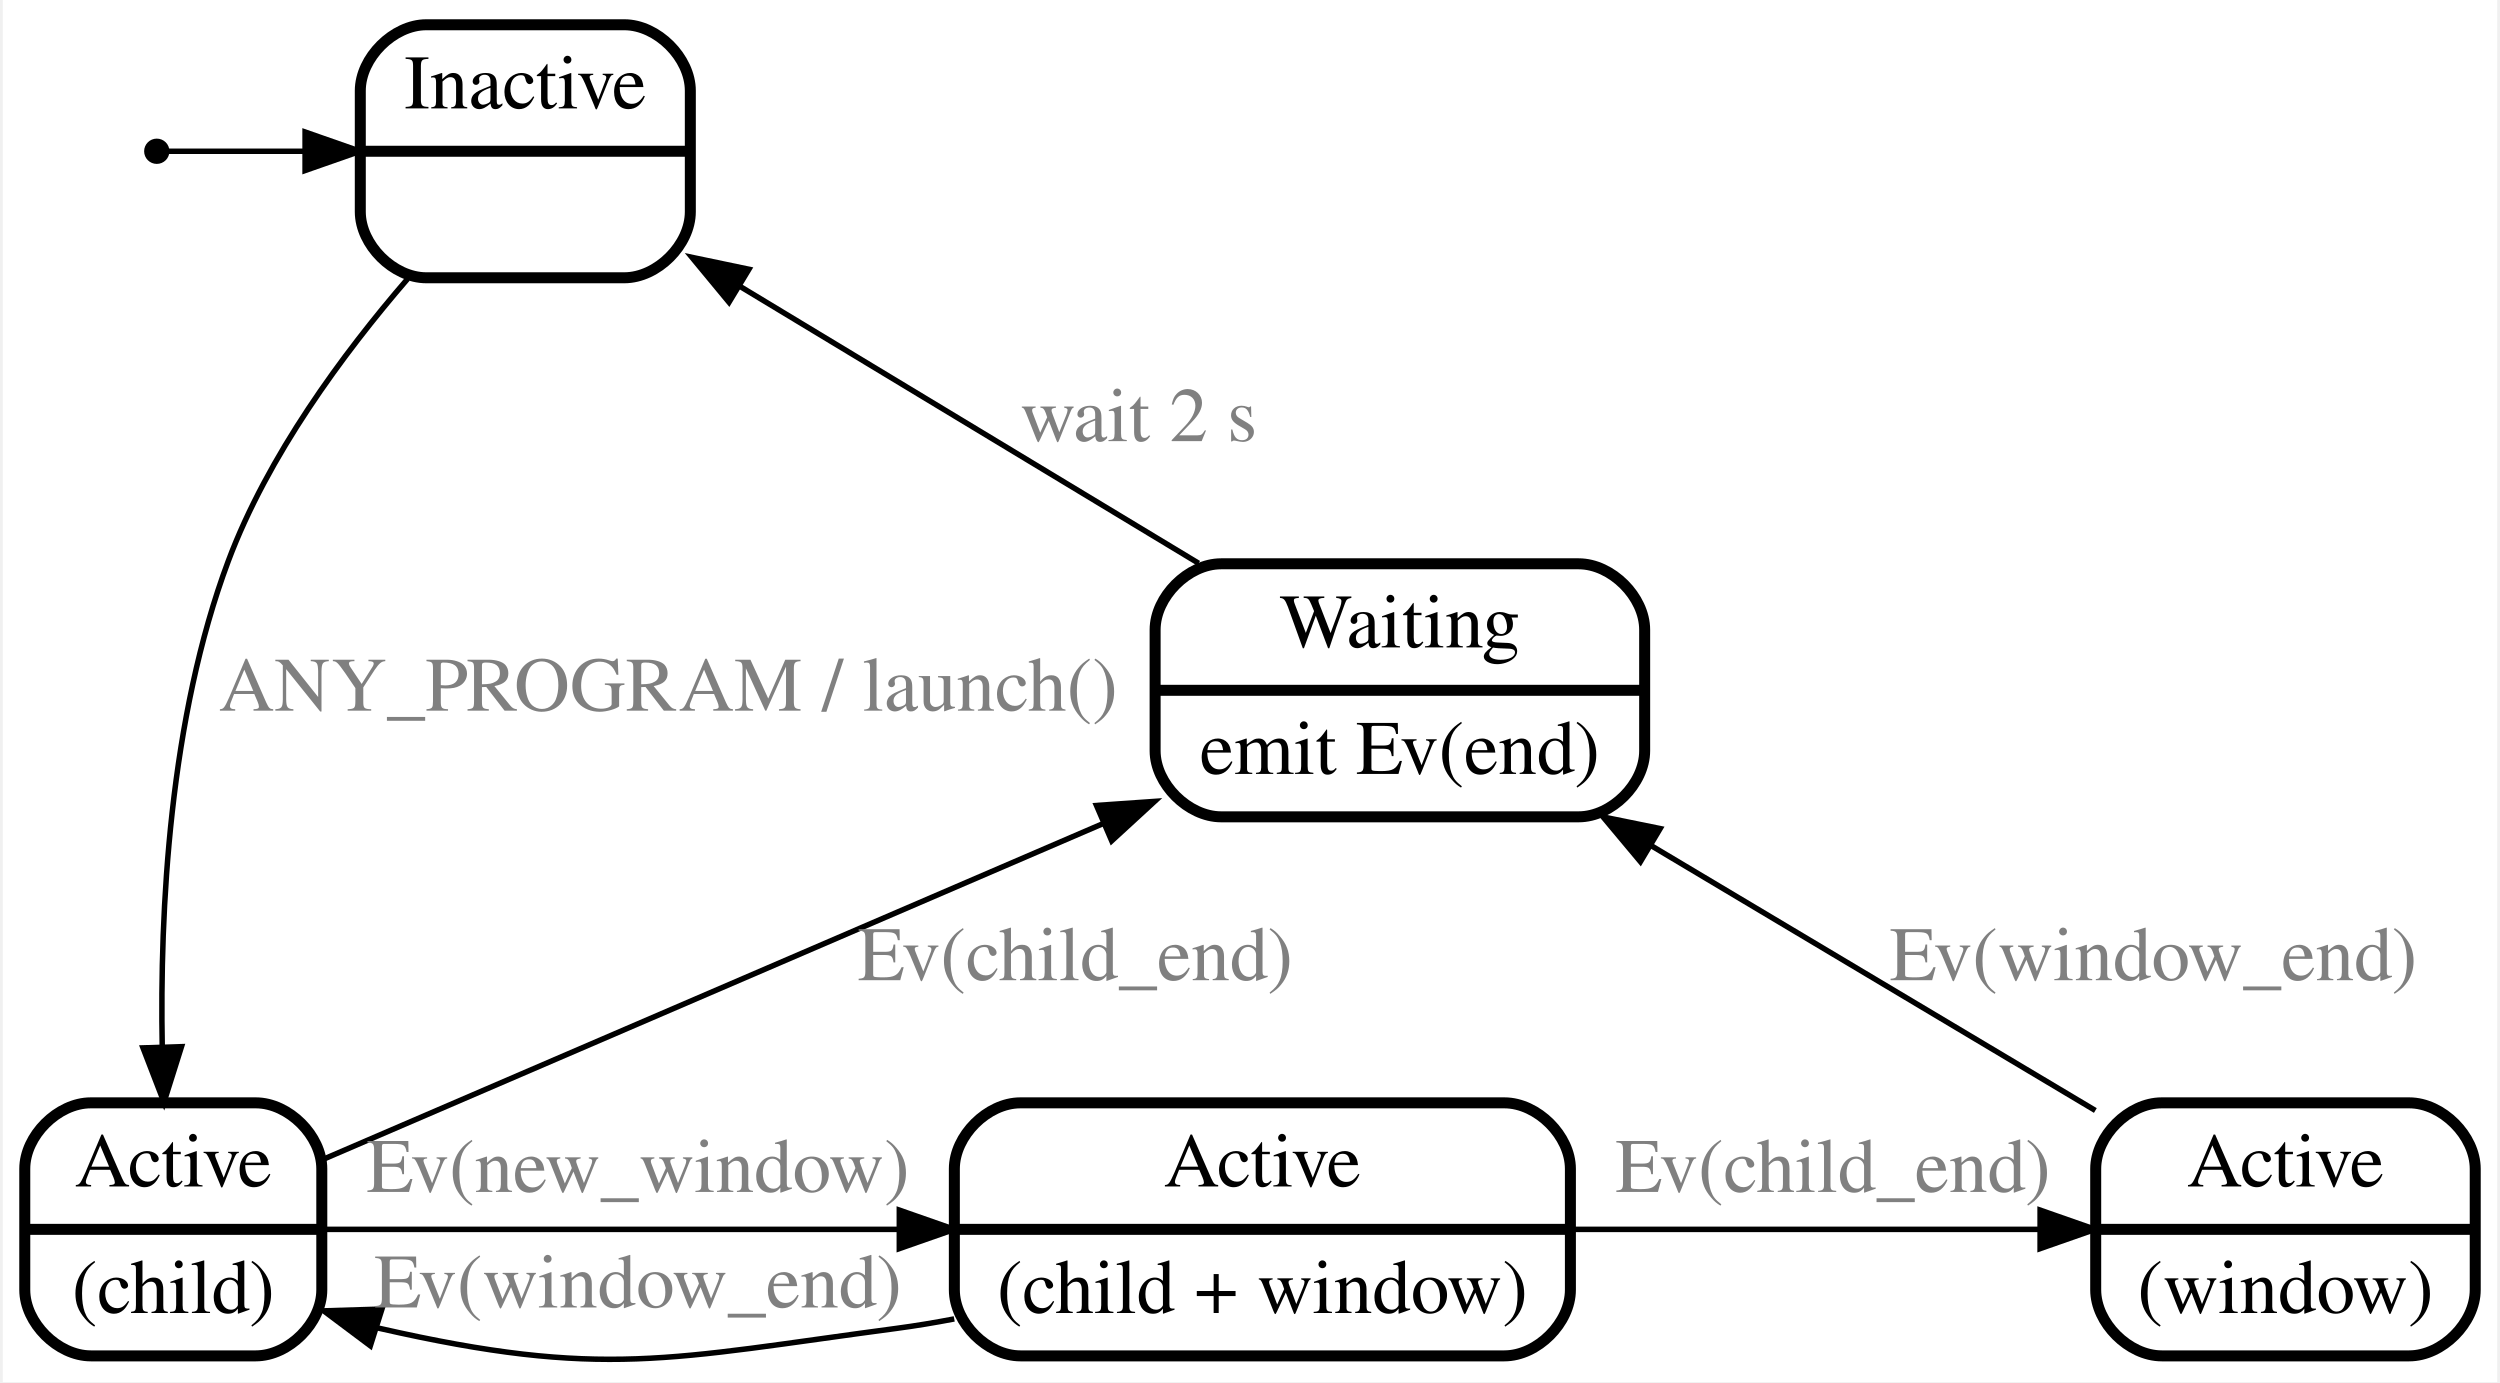
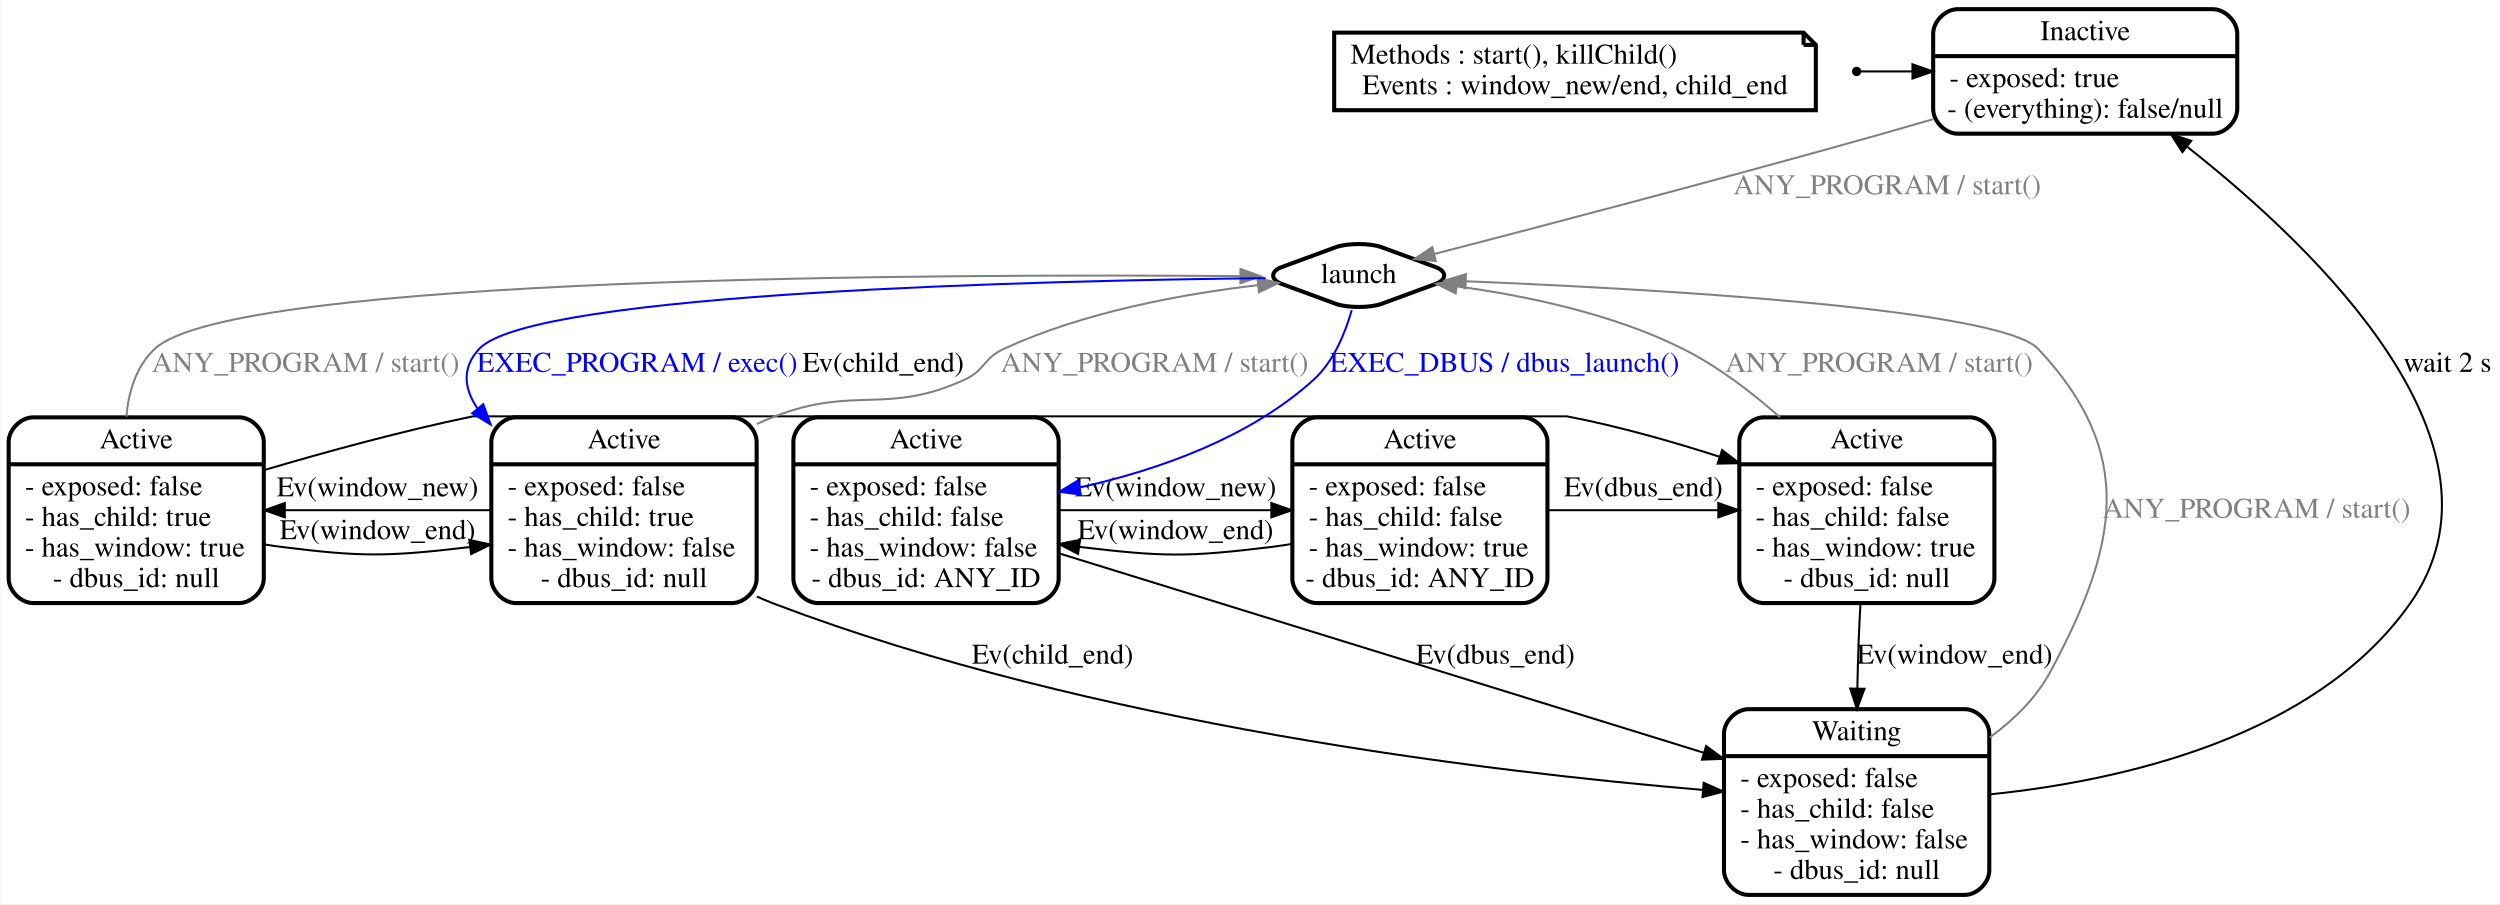
- <svg xmlns="http://www.w3.org/2000/svg" width="454pt" height="251pt" viewBox="0.00 0.00 453.50 251.28">
-   <g id="graph0" class="graph" transform="scale(1 1) rotate(0) translate(4 247.276)">
-     <polygon fill="white" stroke="none" points="-4,4 -4,-247.276 449.5,-247.276 449.5,4 -4,4" />
+ <svg xmlns="http://www.w3.org/2000/svg" width="1225pt" height="443pt" viewBox="0.00 0.00 1224.50 443.00">
+   <g id="graph0" class="graph" transform="scale(1 1) rotate(0) translate(4 439)">
+     <polygon fill="white" stroke="none" points="-4,4 -4,-439 1220.5,-439 1220.5,4 -4,4" />
    <g id="node1" class="node">
-       <ellipse fill="black" stroke="black" cx="24" cy="-219.776" rx="1.8" ry="1.8" />
+       <polygon fill="none" stroke="black" stroke-width="2" points="879.5,-423 649.5,-423 649.5,-385 885.5,-385 885.5,-417 879.5,-423" />
+       <polyline fill="none" stroke="black" stroke-width="2" points="879.5,-423 879.5,-417 " />
+       <polyline fill="none" stroke="black" stroke-width="2" points="885.5,-417 879.5,-417 " />
+       <text text-anchor="start" x="657.5" y="-407.8" font-family="Times,serif" font-size="14.00">Methods : start(), killChild() </text>
+       <text text-anchor="middle" x="767.5" y="-392.8" font-family="Times,serif" font-size="14.00">  Events : window_new/end, child_end  </text>
    </g>
    <g id="node2" class="node">
-       <path fill="none" stroke="black" stroke-width="2" d="M73,-196.776C73,-196.776 109,-196.776 109,-196.776 115,-196.776 121,-202.776 121,-208.776 121,-208.776 121,-230.776 121,-230.776 121,-236.776 115,-242.776 109,-242.776 109,-242.776 73,-242.776 73,-242.776 67,-242.776 61,-236.776 61,-230.776 61,-230.776 61,-208.776 61,-208.776 61,-202.776 67,-196.776 73,-196.776" />
-       <text text-anchor="middle" x="91" y="-227.576" font-family="Times,serif" font-size="14.00">Inactive</text>
-       <polyline fill="none" stroke="black" stroke-width="2" points="61,-219.776 121,-219.776 " />
-       <text text-anchor="middle" x="91" y="-204.576" font-family="Times,serif" font-size="14.00"> </text>
+       <ellipse fill="black" stroke="black" cx="905.5" cy="-404" rx="1.8" ry="1.8" />
+     </g>
+     <g id="node3" class="node">
+       <path fill="none" stroke="black" stroke-width="2" d="M955,-373.5C955,-373.5 1080,-373.5 1080,-373.5 1086,-373.5 1092,-379.5 1092,-385.5 1092,-385.5 1092,-422.5 1092,-422.5 1092,-428.5 1086,-434.5 1080,-434.5 1080,-434.5 955,-434.5 955,-434.5 949,-434.5 943,-428.5 943,-422.5 943,-422.5 943,-385.5 943,-385.5 943,-379.5 949,-373.5 955,-373.5" />
+       <text text-anchor="middle" x="1017.5" y="-419.3" font-family="Times,serif" font-size="14.00">Inactive</text>
+       <polyline fill="none" stroke="black" stroke-width="2" points="943,-411.5 1092,-411.5 " />
+       <text text-anchor="start" x="951" y="-396.3" font-family="Times,serif" font-size="14.00">- exposed: true</text>
+       <text text-anchor="middle" x="1017.5" y="-381.3" font-family="Times,serif" font-size="14.00">- (everything): false/null</text>
    </g>
    <g id="edge1" class="edge">
-       <path fill="none" stroke="black" d="M25.832,-219.776C34.157,-219.776 42.482,-219.776 50.807,-219.776" />
-       <polygon fill="black" stroke="black" points="50.962,-223.276 60.962,-219.776 50.962,-216.276 50.962,-223.276" />
+       <path fill="none" stroke="black" d="M907.688,-404C916.023,-404 924.359,-404 932.694,-404" />
+       <polygon fill="black" stroke="black" points="932.862,-407.5 942.862,-404 932.862,-400.5 932.862,-407.5" />
+     </g>
+     <g id="node10" class="node">
+       <path fill="none" stroke="black" stroke-width="2" d="M650.238,-317.857C650.238,-317.857 623.831,-308.143 623.831,-308.143 618.199,-306.071 618.199,-301.929 623.831,-299.857 623.831,-299.857 650.238,-290.143 650.238,-290.143 655.869,-288.071 667.131,-288.071 672.762,-290.143 672.762,-290.143 699.169,-299.857 699.169,-299.857 704.801,-301.929 704.801,-306.071 699.169,-308.143 699.169,-308.143 672.762,-317.857 672.762,-317.857 667.131,-319.929 655.869,-319.929 650.238,-317.857" />
+       <text text-anchor="middle" x="661.5" y="-300.3" font-family="Times,serif" font-size="14.00">launch</text>
+     </g>
+     <g id="edge15" class="edge">
+       <path fill="none" stroke="gray" d="M942.832,-380.565C933.968,-377.977 925.039,-375.406 916.5,-373 839.303,-351.247 748.45,-327.448 698.711,-314.573" />
+       <polygon fill="gray" stroke="gray" points="699.299,-311.11 688.741,-311.996 697.547,-317.887 699.299,-311.11" />
+       <text text-anchor="middle" x="920.5" y="-343.8" font-family="Times,serif" font-size="14.00" fill="gray">ANY_PROGRAM / start()</text>
+     </g>
+     <g id="node4" class="node">
+       <path fill="none" stroke="black" stroke-width="2" d="M852.5,-0.5C852.5,-0.5 958.5,-0.5 958.5,-0.5 964.5,-0.5 970.5,-6.5 970.5,-12.5 970.5,-12.5 970.5,-79.5 970.5,-79.5 970.5,-85.5 964.5,-91.5 958.5,-91.5 958.5,-91.5 852.5,-91.5 852.5,-91.5 846.5,-91.5 840.5,-85.5 840.5,-79.5 840.5,-79.5 840.5,-12.5 840.5,-12.5 840.5,-6.5 846.5,-0.5 852.5,-0.5" />
+       <text text-anchor="middle" x="905.5" y="-76.3" font-family="Times,serif" font-size="14.00">Waiting</text>
+       <polyline fill="none" stroke="black" stroke-width="2" points="840.5,-68.5 970.5,-68.5 " />
+       <text text-anchor="start" x="848.5" y="-53.3" font-family="Times,serif" font-size="14.00">- exposed: false</text>
+       <text text-anchor="start" x="848.5" y="-38.3" font-family="Times,serif" font-size="14.00">- has_child: false</text>
+       <text text-anchor="start" x="848.5" y="-23.3" font-family="Times,serif" font-size="14.00">- has_window: false </text>
+       <text text-anchor="middle" x="905.5" y="-8.3" font-family="Times,serif" font-size="14.00">- dbus_id: null</text>
+     </g>
+     <g id="edge14" class="edge">
+       <path fill="none" stroke="black" d="M970.601,-49.736C1034.89,-56.321 1130.12,-77.372 1176.5,-143 1230.96,-220.075 1132.34,-315.968 1067.52,-367.038" />
+       <polygon fill="black" stroke="black" points="1065.15,-364.443 1059.4,-373.34 1069.45,-369.972 1065.15,-364.443" />
+       <text text-anchor="middle" x="1195" y="-256.8" font-family="Times,serif" font-size="14.00">wait 2 s</text>
+     </g>
+     <g id="edge16" class="edge">
+       <path fill="none" stroke="gray" d="M970.774,-77.686C982.714,-86.389 993.574,-97.097 1000.5,-110 1033.73,-171.917 1042.61,-216.774 994.5,-268 975.696,-288.024 803.124,-297.559 714.102,-301.178" />
+       <polygon fill="gray" stroke="gray" points="713.79,-297.688 703.936,-301.58 714.067,-304.682 713.79,-297.688" />
+       <text text-anchor="middle" x="1101.5" y="-185.3" font-family="Times,serif" font-size="14.00" fill="gray">ANY_PROGRAM / start()</text>
    </g>
    <g id="node5" class="node">
-       <path fill="none" stroke="black" stroke-width="2" d="M12,-0.776C12,-0.776 42,-0.776 42,-0.776 48,-0.776 54,-6.776 54,-12.776 54,-12.776 54,-34.776 54,-34.776 54,-40.776 48,-46.776 42,-46.776 42,-46.776 12,-46.776 12,-46.776 6,-46.776 0,-40.776 0,-34.776 0,-34.776 0,-12.776 0,-12.776 0,-6.776 6,-0.776 12,-0.776" />
-       <text text-anchor="middle" x="27" y="-31.576" font-family="Times,serif" font-size="14.00">Active</text>
-       <polyline fill="none" stroke="black" stroke-width="2" points="0,-23.776 54,-23.776 " />
-       <text text-anchor="middle" x="27" y="-8.576" font-family="Times,serif" font-size="14.00">(child)</text>
+       <path fill="none" stroke="black" stroke-width="2" d="M12,-143.5C12,-143.5 113,-143.5 113,-143.5 119,-143.5 125,-149.5 125,-155.5 125,-155.5 125,-222.5 125,-222.5 125,-228.5 119,-234.5 113,-234.5 113,-234.5 12,-234.5 12,-234.5 6,-234.5 -7.10543e-15,-228.5 -7.10543e-15,-222.5 -7.10543e-15,-222.5 -7.10543e-15,-155.5 -7.10543e-15,-155.5 -7.10543e-15,-149.5 6,-143.5 12,-143.5" />
+       <text text-anchor="middle" x="62.5" y="-219.3" font-family="Times,serif" font-size="14.00">Active</text>
+       <polyline fill="none" stroke="black" stroke-width="2" points="-7.10543e-15,-211.5 125,-211.5 " />
+       <text text-anchor="start" x="8" y="-196.3" font-family="Times,serif" font-size="14.00">- exposed: false</text>
+       <text text-anchor="start" x="8" y="-181.3" font-family="Times,serif" font-size="14.00">- has_child: true</text>
+       <text text-anchor="start" x="8" y="-166.3" font-family="Times,serif" font-size="14.00">- has_window: true </text>
+       <text text-anchor="middle" x="62.5" y="-151.3" font-family="Times,serif" font-size="14.00">- dbus_id: null</text>
+     </g>
+     <g id="node6" class="node">
+       <path fill="none" stroke="black" stroke-width="2" d="M248.5,-143.5C248.5,-143.5 354.5,-143.5 354.5,-143.5 360.5,-143.5 366.5,-149.5 366.5,-155.5 366.5,-155.5 366.5,-222.5 366.5,-222.5 366.5,-228.5 360.5,-234.5 354.5,-234.5 354.5,-234.5 248.5,-234.5 248.5,-234.5 242.5,-234.5 236.5,-228.5 236.5,-222.5 236.5,-222.5 236.5,-155.5 236.5,-155.5 236.5,-149.5 242.5,-143.5 248.5,-143.5" />
+       <text text-anchor="middle" x="301.5" y="-219.3" font-family="Times,serif" font-size="14.00">Active</text>
+       <polyline fill="none" stroke="black" stroke-width="2" points="236.5,-211.5 366.5,-211.5 " />
+       <text text-anchor="start" x="244.5" y="-196.3" font-family="Times,serif" font-size="14.00">- exposed: false</text>
+       <text text-anchor="start" x="244.5" y="-181.3" font-family="Times,serif" font-size="14.00">- has_child: true</text>
+       <text text-anchor="start" x="244.5" y="-166.3" font-family="Times,serif" font-size="14.00">- has_window: false </text>
+       <text text-anchor="middle" x="301.5" y="-151.3" font-family="Times,serif" font-size="14.00">- dbus_id: null</text>
+     </g>
+     <g id="edge2" class="edge">
+       <path fill="none" stroke="black" d="M125.28,-172.244C128.132,-171.766 130.965,-171.346 133.75,-171 172.293,-166.207 184.565,-166.014 226.143,-170.967" />
+       <polygon fill="black" stroke="black" points="225.755,-174.445 236.104,-172.179 226.6,-167.496 225.755,-174.445" />
+       <text text-anchor="middle" x="180.75" y="-174.8" font-family="Times,serif" font-size="14.00">Ev(window_end)</text>
+     </g>
+     <g id="node7" class="node">
+       <path fill="none" stroke="black" stroke-width="2" d="M860,-143.5C860,-143.5 961,-143.5 961,-143.5 967,-143.5 973,-149.5 973,-155.5 973,-155.5 973,-222.5 973,-222.5 973,-228.5 967,-234.5 961,-234.5 961,-234.5 860,-234.5 860,-234.5 854,-234.5 848,-228.5 848,-222.5 848,-222.5 848,-155.5 848,-155.5 848,-149.5 854,-143.5 860,-143.5" />
+       <text text-anchor="middle" x="910.5" y="-219.3" font-family="Times,serif" font-size="14.00">Active</text>
+       <polyline fill="none" stroke="black" stroke-width="2" points="848,-211.5 973,-211.5 " />
+       <text text-anchor="start" x="856" y="-196.3" font-family="Times,serif" font-size="14.00">- exposed: false</text>
+       <text text-anchor="start" x="856" y="-181.3" font-family="Times,serif" font-size="14.00">- has_child: false</text>
+       <text text-anchor="start" x="856" y="-166.3" font-family="Times,serif" font-size="14.00">- has_window: true </text>
+       <text text-anchor="middle" x="910.5" y="-151.3" font-family="Times,serif" font-size="14.00">- dbus_id: null</text>
+     </g>
+     <g id="edge3" class="edge">
+       <path fill="none" stroke="black" d="M125.079,-208.625C155.711,-217.671 193.278,-227.941 227.5,-235 227.5,-235 763.5,-235 763.5,-235 788.317,-230.26 814.839,-222.753 838.427,-215.167" />
+       <polygon fill="black" stroke="black" points="839.583,-218.471 847.998,-212.034 837.405,-211.819 839.583,-218.471" />
+       <text text-anchor="middle" x="428.5" y="-256.8" font-family="Times,serif" font-size="14.00">Ev(child_end)</text>
+     </g>
+     <g id="edge4" class="edge">
+       <path fill="none" stroke="gray" d="M57.666,-234.816C58.746,-247.156 62.488,-259.476 71.5,-268 109.545,-303.985 462.089,-304.836 603.359,-303.703" />
+       <polygon fill="gray" stroke="gray" points="603.591,-307.201 613.56,-303.615 603.53,-300.202 603.591,-307.201" />
+       <text text-anchor="middle" x="145.5" y="-256.8" font-family="Times,serif" font-size="14.00" fill="gray">ANY_PROGRAM / start()</text>
+     </g>
+     <g id="edge6" class="edge">
+       <path fill="none" stroke="black" d="M366.625,-146.691C369.582,-145.36 372.548,-144.121 375.5,-143 530.543,-84.15 725.123,-60.766 830.056,-51.952" />
+       <polygon fill="black" stroke="black" points="830.554,-55.423 840.235,-51.119 829.983,-48.446 830.554,-55.423" />
+       <text text-anchor="middle" x="511.5" y="-113.8" font-family="Times,serif" font-size="14.00">Ev(child_end)</text>
+     </g>
+     <g id="edge5" class="edge">
+       <path fill="none" stroke="black" d="M236.207,-189C205.038,-189 167.626,-189 135.518,-189" />
+       <polygon fill="black" stroke="black" points="135.294,-185.5 125.294,-189 135.294,-192.5 135.294,-185.5" />
+       <text text-anchor="middle" x="180.75" y="-195.8" font-family="Times,serif" font-size="14.00">Ev(window_new)</text>
+     </g>
+     <g id="edge7" class="edge">
+       <path fill="none" stroke="gray" d="M366.642,-231.264C369.595,-232.607 372.555,-233.862 375.5,-235 414.77,-250.176 430.228,-235.46 468.5,-253 478.281,-257.482 477.736,-263.482 487.5,-268 527.078,-286.314 576.076,-295.076 611.982,-299.25" />
+       <polygon fill="gray" stroke="gray" points="611.893,-302.76 622.211,-300.356 612.646,-295.801 611.893,-302.76" />
+       <text text-anchor="middle" x="561.5" y="-256.8" font-family="Times,serif" font-size="14.00" fill="gray">ANY_PROGRAM / start()</text>
+     </g>
+     <g id="edge12" class="edge">
+       <path fill="none" stroke="black" d="M907.38,-143.273C907.034,-137.136 906.726,-130.914 906.5,-125 906.213,-117.472 906.003,-109.533 905.851,-101.717" />
+       <polygon fill="black" stroke="black" points="909.348,-101.498 905.683,-91.558 902.349,-101.614 909.348,-101.498" />
+       <text text-anchor="middle" x="953.5" y="-113.8" font-family="Times,serif" font-size="14.00">Ev(window_end)</text>
+     </g>
+     <g id="edge13" class="edge">
+       <path fill="none" stroke="gray" d="M867.946,-234.509C853.904,-246.989 837.499,-259.463 820.5,-268 785.742,-285.455 742.409,-294.257 709.764,-298.666" />
+       <polygon fill="gray" stroke="gray" points="709.05,-295.228 699.565,-299.949 709.923,-302.174 709.05,-295.228" />
+       <text text-anchor="middle" x="916.5" y="-256.8" font-family="Times,serif" font-size="14.00" fill="gray">ANY_PROGRAM / start()</text>
+     </g>
+     <g id="node8" class="node">
+       <path fill="none" stroke="black" stroke-width="2" d="M396.5,-143.5C396.5,-143.5 502.5,-143.5 502.5,-143.5 508.5,-143.5 514.5,-149.5 514.5,-155.5 514.5,-155.5 514.5,-222.5 514.5,-222.5 514.5,-228.5 508.5,-234.5 502.5,-234.5 502.5,-234.5 396.5,-234.5 396.5,-234.5 390.5,-234.5 384.5,-228.5 384.5,-222.5 384.5,-222.5 384.5,-155.5 384.5,-155.5 384.5,-149.5 390.5,-143.5 396.5,-143.5" />
+       <text text-anchor="middle" x="449.5" y="-219.3" font-family="Times,serif" font-size="14.00">Active</text>
+       <polyline fill="none" stroke="black" stroke-width="2" points="384.5,-211.5 514.5,-211.5 " />
+       <text text-anchor="start" x="392.5" y="-196.3" font-family="Times,serif" font-size="14.00">- exposed: false</text>
+       <text text-anchor="start" x="392.5" y="-181.3" font-family="Times,serif" font-size="14.00">- has_child: false</text>
+       <text text-anchor="start" x="392.5" y="-166.3" font-family="Times,serif" font-size="14.00">- has_window: false </text>
+       <text text-anchor="middle" x="449.5" y="-151.3" font-family="Times,serif" font-size="14.00">- dbus_id: ANY_ID</text>
+     </g>
+     <g id="edge9" class="edge">
+       <path fill="none" stroke="black" d="M514.834,-167.798C598.387,-141.963 742.754,-97.323 830.647,-70.145" />
+       <polygon fill="black" stroke="black" points="831.768,-73.462 840.288,-67.164 829.7,-66.775 831.768,-73.462" />
+       <text text-anchor="middle" x="728.5" y="-113.8" font-family="Times,serif" font-size="14.00">Ev(dbus_end)</text>
+     </g>
+     <g id="node9" class="node">
+       <path fill="none" stroke="black" stroke-width="2" d="M641,-143.5C641,-143.5 742,-143.5 742,-143.5 748,-143.5 754,-149.5 754,-155.5 754,-155.5 754,-222.5 754,-222.5 754,-228.5 748,-234.5 742,-234.5 742,-234.5 641,-234.5 641,-234.5 635,-234.5 629,-228.5 629,-222.5 629,-222.5 629,-155.5 629,-155.5 629,-149.5 635,-143.5 641,-143.5" />
+       <text text-anchor="middle" x="691.5" y="-219.3" font-family="Times,serif" font-size="14.00">Active</text>
+       <polyline fill="none" stroke="black" stroke-width="2" points="629,-211.5 754,-211.5 " />
+       <text text-anchor="start" x="637" y="-196.3" font-family="Times,serif" font-size="14.00">- exposed: false</text>
+       <text text-anchor="start" x="637" y="-181.3" font-family="Times,serif" font-size="14.00">- has_child: false</text>
+       <text text-anchor="start" x="637" y="-166.3" font-family="Times,serif" font-size="14.00">- has_window: true </text>
+       <text text-anchor="middle" x="691.5" y="-151.3" font-family="Times,serif" font-size="14.00">- dbus_id: ANY_ID</text>
    </g>
    <g id="edge8" class="edge">
-       <path fill="none" stroke="black" d="M69.604,-196.581C57.817,-182.92 44.161,-164.406 37,-145.276 26.31,-116.721 24.531,-81.777 24.993,-56.888" />
-       <polygon fill="black" stroke="black" points="28.491,-56.989 25.309,-46.884 21.495,-56.768 28.491,-56.989" />
-       <text text-anchor="middle" x="117" y="-118.076" font-family="Times,serif" font-size="14.00" fill="gray">ANY_PROGRAM / launch()</text>
+       <path fill="none" stroke="black" d="M514.67,-189C546.768,-189 585.579,-189 618.654,-189" />
+       <polygon fill="black" stroke="black" points="618.721,-192.5 628.721,-189 618.721,-185.5 618.721,-192.5" />
+       <text text-anchor="middle" x="571.75" y="-195.8" font-family="Times,serif" font-size="14.00">Ev(window_new)</text>
    </g>
-     <g id="node3" class="node">
-       <path fill="none" stroke="black" stroke-width="2" d="M217.5,-98.776C217.5,-98.776 282.5,-98.776 282.5,-98.776 288.5,-98.776 294.5,-104.776 294.5,-110.776 294.5,-110.776 294.5,-132.776 294.5,-132.776 294.5,-138.776 288.5,-144.776 282.5,-144.776 282.5,-144.776 217.5,-144.776 217.5,-144.776 211.5,-144.776 205.5,-138.776 205.5,-132.776 205.5,-132.776 205.5,-110.776 205.5,-110.776 205.5,-104.776 211.5,-98.776 217.5,-98.776" />
-       <text text-anchor="middle" x="250" y="-129.576" font-family="Times,serif" font-size="14.00">Waiting</text>
-       <polyline fill="none" stroke="black" stroke-width="2" points="205.5,-121.776 294.5,-121.776 " />
-       <text text-anchor="middle" x="250" y="-106.576" font-family="Times,serif" font-size="14.00">emit Ev(end)</text>
+     <g id="edge11" class="edge">
+       <path fill="none" stroke="black" d="M754.257,-189C780.258,-189 810.589,-189 837.572,-189" />
+       <polygon fill="black" stroke="black" points="837.734,-192.5 847.734,-189 837.734,-185.5 837.734,-192.5" />
+       <text text-anchor="middle" x="801" y="-195.8" font-family="Times,serif" font-size="14.00">Ev(dbus_end)</text>
    </g>
-     <g id="edge7" class="edge">
-       <path fill="none" stroke="black" d="M213.412,-144.867C188.441,-159.944 155.403,-179.891 129.944,-195.263" />
-       <polygon fill="black" stroke="black" points="128.033,-192.329 121.281,-200.494 131.651,-198.321 128.033,-192.329" />
-       <text text-anchor="middle" x="202.5" y="-167.076" font-family="Times,serif" font-size="14.00" fill="gray">wait 2 s</text>
+     <g id="edge10" class="edge">
+       <path fill="none" stroke="black" d="M628.981,-172.51C625.534,-171.921 622.108,-171.409 618.75,-171 577.279,-165.946 566.24,-166.107 524.75,-171 524.646,-171.012 524.541,-171.025 524.437,-171.037" />
+       <polygon fill="black" stroke="black" points="523.996,-167.565 514.591,-172.442 524.985,-174.494 523.996,-167.565" />
+       <text text-anchor="middle" x="571.75" y="-174.8" font-family="Times,serif" font-size="14.00">Ev(window_end)</text>
    </g>
-     <g id="node4" class="node">
-       <path fill="none" stroke="black" stroke-width="2" d="M181,-0.776C181,-0.776 269,-0.776 269,-0.776 275,-0.776 281,-6.776 281,-12.776 281,-12.776 281,-34.776 281,-34.776 281,-40.776 275,-46.776 269,-46.776 269,-46.776 181,-46.776 181,-46.776 175,-46.776 169,-40.776 169,-34.776 169,-34.776 169,-12.776 169,-12.776 169,-6.776 175,-0.776 181,-0.776" />
-       <text text-anchor="middle" x="225" y="-31.576" font-family="Times,serif" font-size="14.00">Active</text>
-       <polyline fill="none" stroke="black" stroke-width="2" points="169,-23.776 281,-23.776 " />
-       <text text-anchor="middle" x="225" y="-8.576" font-family="Times,serif" font-size="14.00">(child + window)</text>
+     <g id="edge17" class="edge">
+       <path fill="none" stroke="blue" d="M615.881,-302.71C510.319,-301.564 256.232,-295.906 230.5,-268 221.869,-258.64 223.164,-248.61 229.63,-238.965" />
+       <polygon fill="blue" stroke="blue" points="232.544,-240.931 236.173,-230.977 227.129,-236.495 232.544,-240.931" />
+       <text text-anchor="middle" x="308" y="-256.8" font-family="Times,serif" font-size="14.00" fill="blue">EXEC_PROGRAM / exec()</text>
    </g>
-     <g id="edge2" class="edge">
-       <path fill="none" stroke="black" d="M168.977,-7.495C165.451,-6.818 161.938,-6.233 158.5,-5.776 117.087,-0.271 105.236,3.494 64.5,-5.776 64.394,-5.8 64.289,-5.825 64.183,-5.849" />
-       <polygon fill="black" stroke="black" points="62.825,-2.608 54.345,-8.961 64.935,-9.282 62.825,-2.608" />
-       <text text-anchor="middle" x="111.5" y="-9.576" font-family="Times,serif" font-size="14.00" fill="gray">Ev(window_end)</text>
-     </g>
-     <g id="node6" class="node">
-       <path fill="none" stroke="black" stroke-width="2" d="M388.5,-0.776C388.5,-0.776 433.5,-0.776 433.5,-0.776 439.5,-0.776 445.5,-6.776 445.5,-12.776 445.5,-12.776 445.5,-34.776 445.5,-34.776 445.5,-40.776 439.5,-46.776 433.5,-46.776 433.5,-46.776 388.5,-46.776 388.5,-46.776 382.5,-46.776 376.5,-40.776 376.5,-34.776 376.5,-34.776 376.5,-12.776 376.5,-12.776 376.5,-6.776 382.5,-0.776 388.5,-0.776" />
-       <text text-anchor="middle" x="411" y="-31.576" font-family="Times,serif" font-size="14.00">Active</text>
-       <polyline fill="none" stroke="black" stroke-width="2" points="376.5,-23.776 445.5,-23.776 " />
-       <text text-anchor="middle" x="411" y="-8.576" font-family="Times,serif" font-size="14.00">(window)</text>
-     </g>
-     <g id="edge3" class="edge">
-       <path fill="none" stroke="black" d="M281.058,-23.776C308.322,-23.776 340.644,-23.776 366.231,-23.776" />
-       <polygon fill="black" stroke="black" points="366.392,-27.276 376.392,-23.776 366.392,-20.276 366.392,-27.276" />
-       <text text-anchor="middle" x="328.75" y="-30.576" font-family="Times,serif" font-size="14.00" fill="gray">Ev(child_end)</text>
-     </g>
-     <g id="edge6" class="edge">
-       <path fill="none" stroke="black" d="M54.31,-36.533C89.466,-51.668 151.348,-78.307 196.128,-97.585" />
-       <polygon fill="black" stroke="black" points="194.84,-100.841 205.409,-101.58 197.607,-94.411 194.84,-100.841" />
-       <text text-anchor="middle" x="191" y="-69.076" font-family="Times,serif" font-size="14.00" fill="gray">Ev(child_end)</text>
-     </g>
-     <g id="edge4" class="edge">
-       <path fill="none" stroke="black" d="M54.116,-23.776C80.914,-23.776 122.959,-23.776 158.637,-23.776" />
-       <polygon fill="black" stroke="black" points="158.995,-27.276 168.995,-23.776 158.995,-20.276 158.995,-27.276" />
-       <text text-anchor="middle" x="111.5" y="-30.576" font-family="Times,serif" font-size="14.00" fill="gray">Ev(new_window)</text>
-     </g>
-     <g id="edge5" class="edge">
-       <path fill="none" stroke="black" d="M376.438,-45.385C352.865,-59.441 321.391,-78.208 295.743,-93.501" />
-       <polygon fill="black" stroke="black" points="293.733,-90.624 286.937,-98.752 297.318,-96.637 293.733,-90.624" />
-       <text text-anchor="middle" x="387" y="-69.076" font-family="Times,serif" font-size="14.00" fill="gray">Ev(window_end)</text>
+     <g id="edge18" class="edge">
+       <path fill="none" stroke="blue" d="M658.092,-287.009C654.979,-276.051 649.321,-261.935 639.5,-253 607.999,-224.339 563.117,-208.681 524.884,-200.145" />
+       <polygon fill="blue" stroke="blue" points="525.315,-196.659 514.808,-198.023 523.872,-203.509 525.315,-196.659" />
+       <text text-anchor="middle" x="733" y="-256.8" font-family="Times,serif" font-size="14.00" fill="blue">EXEC_DBUS / dbus_launch()</text>
    </g>
  </g>
</svg>
